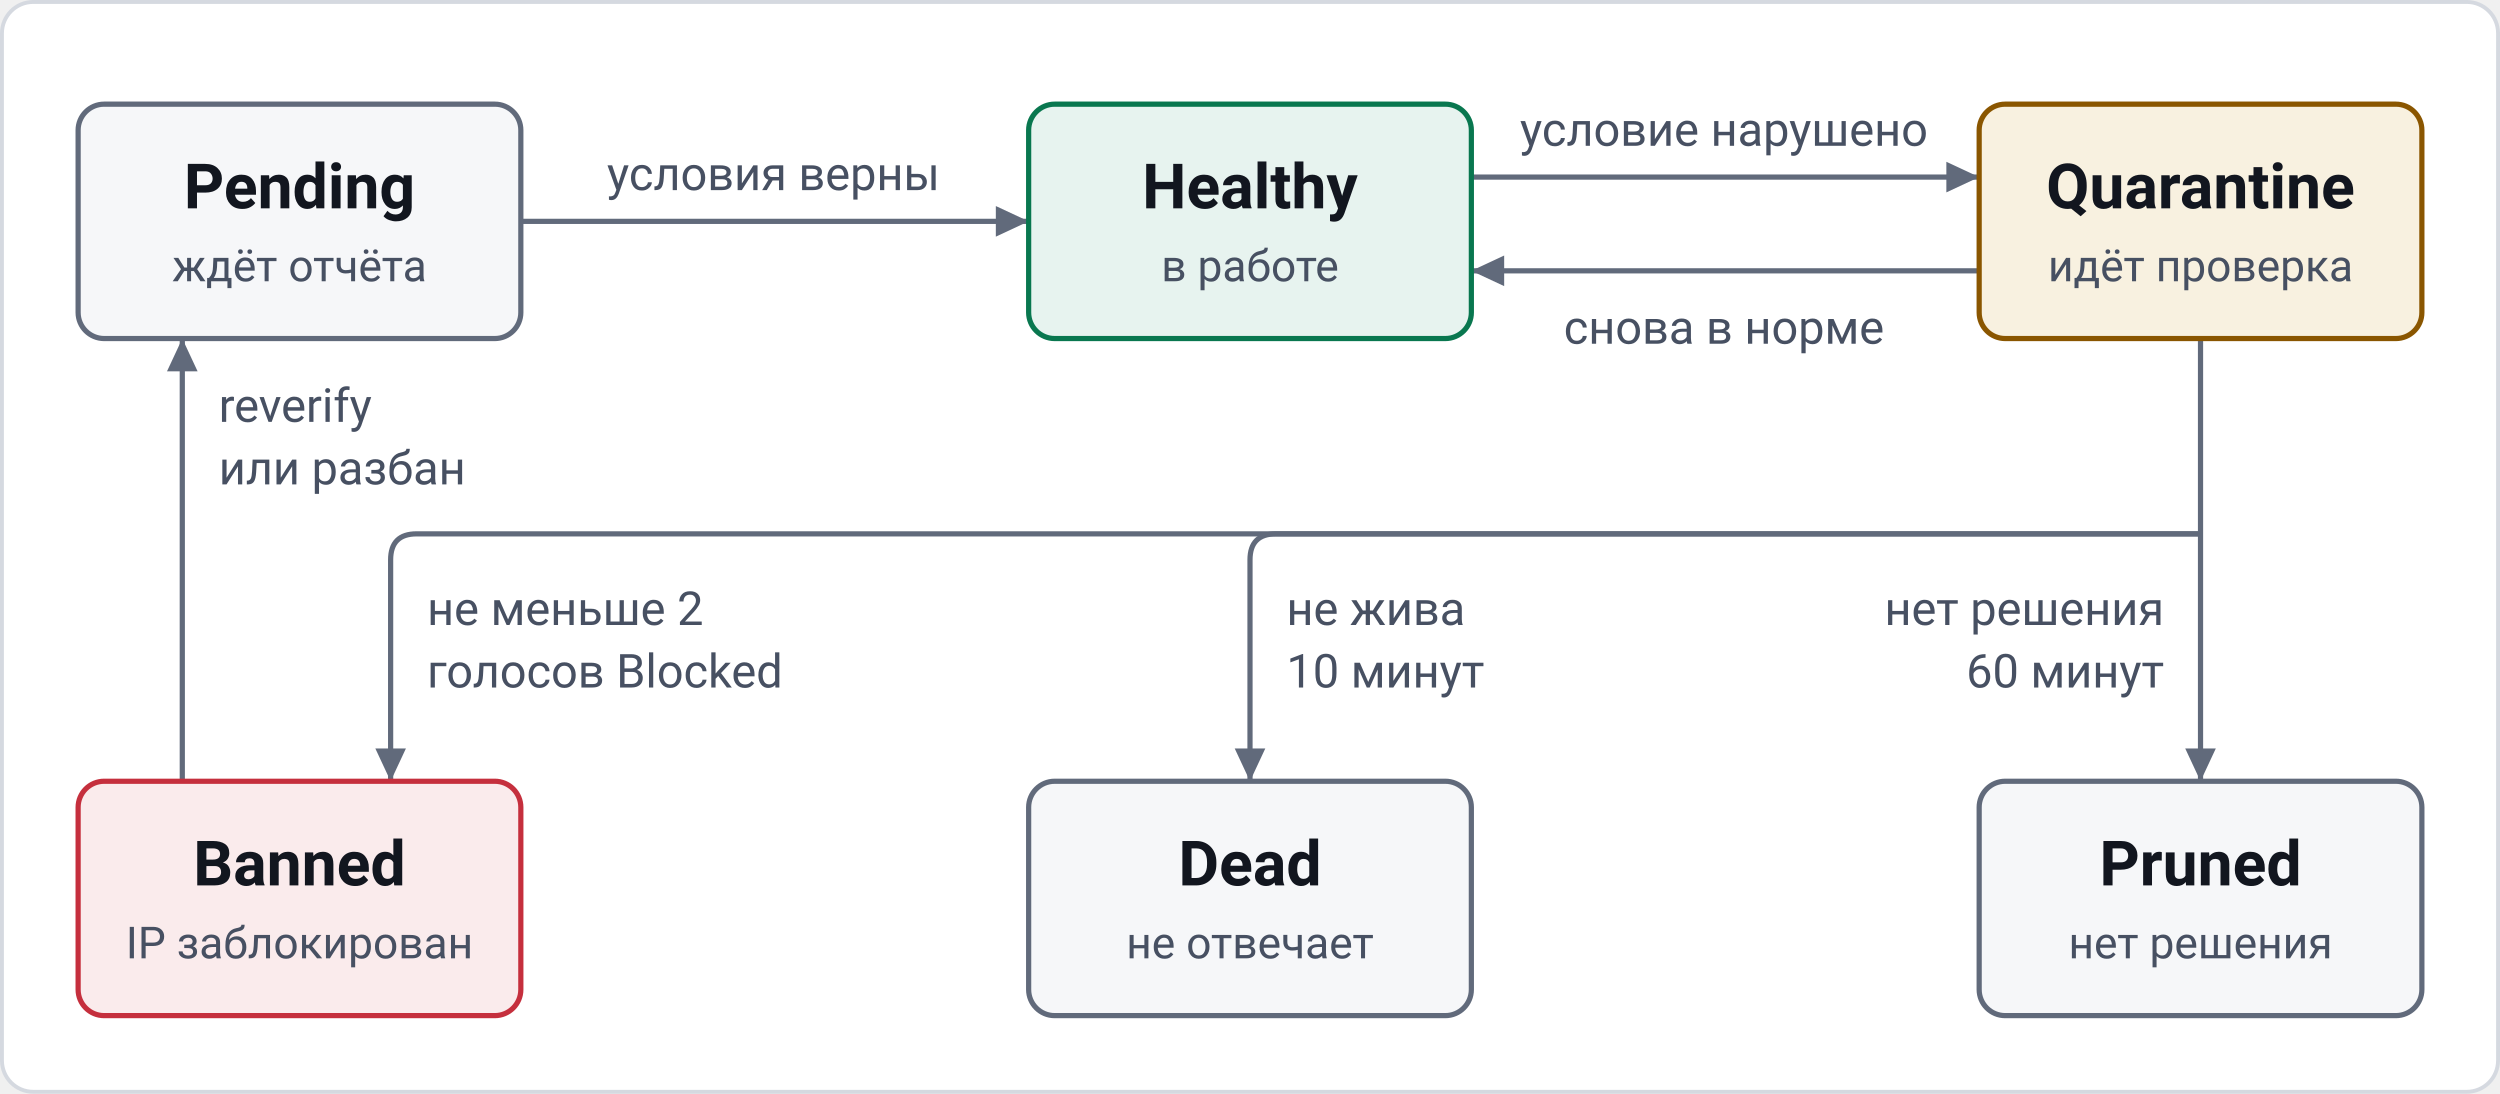
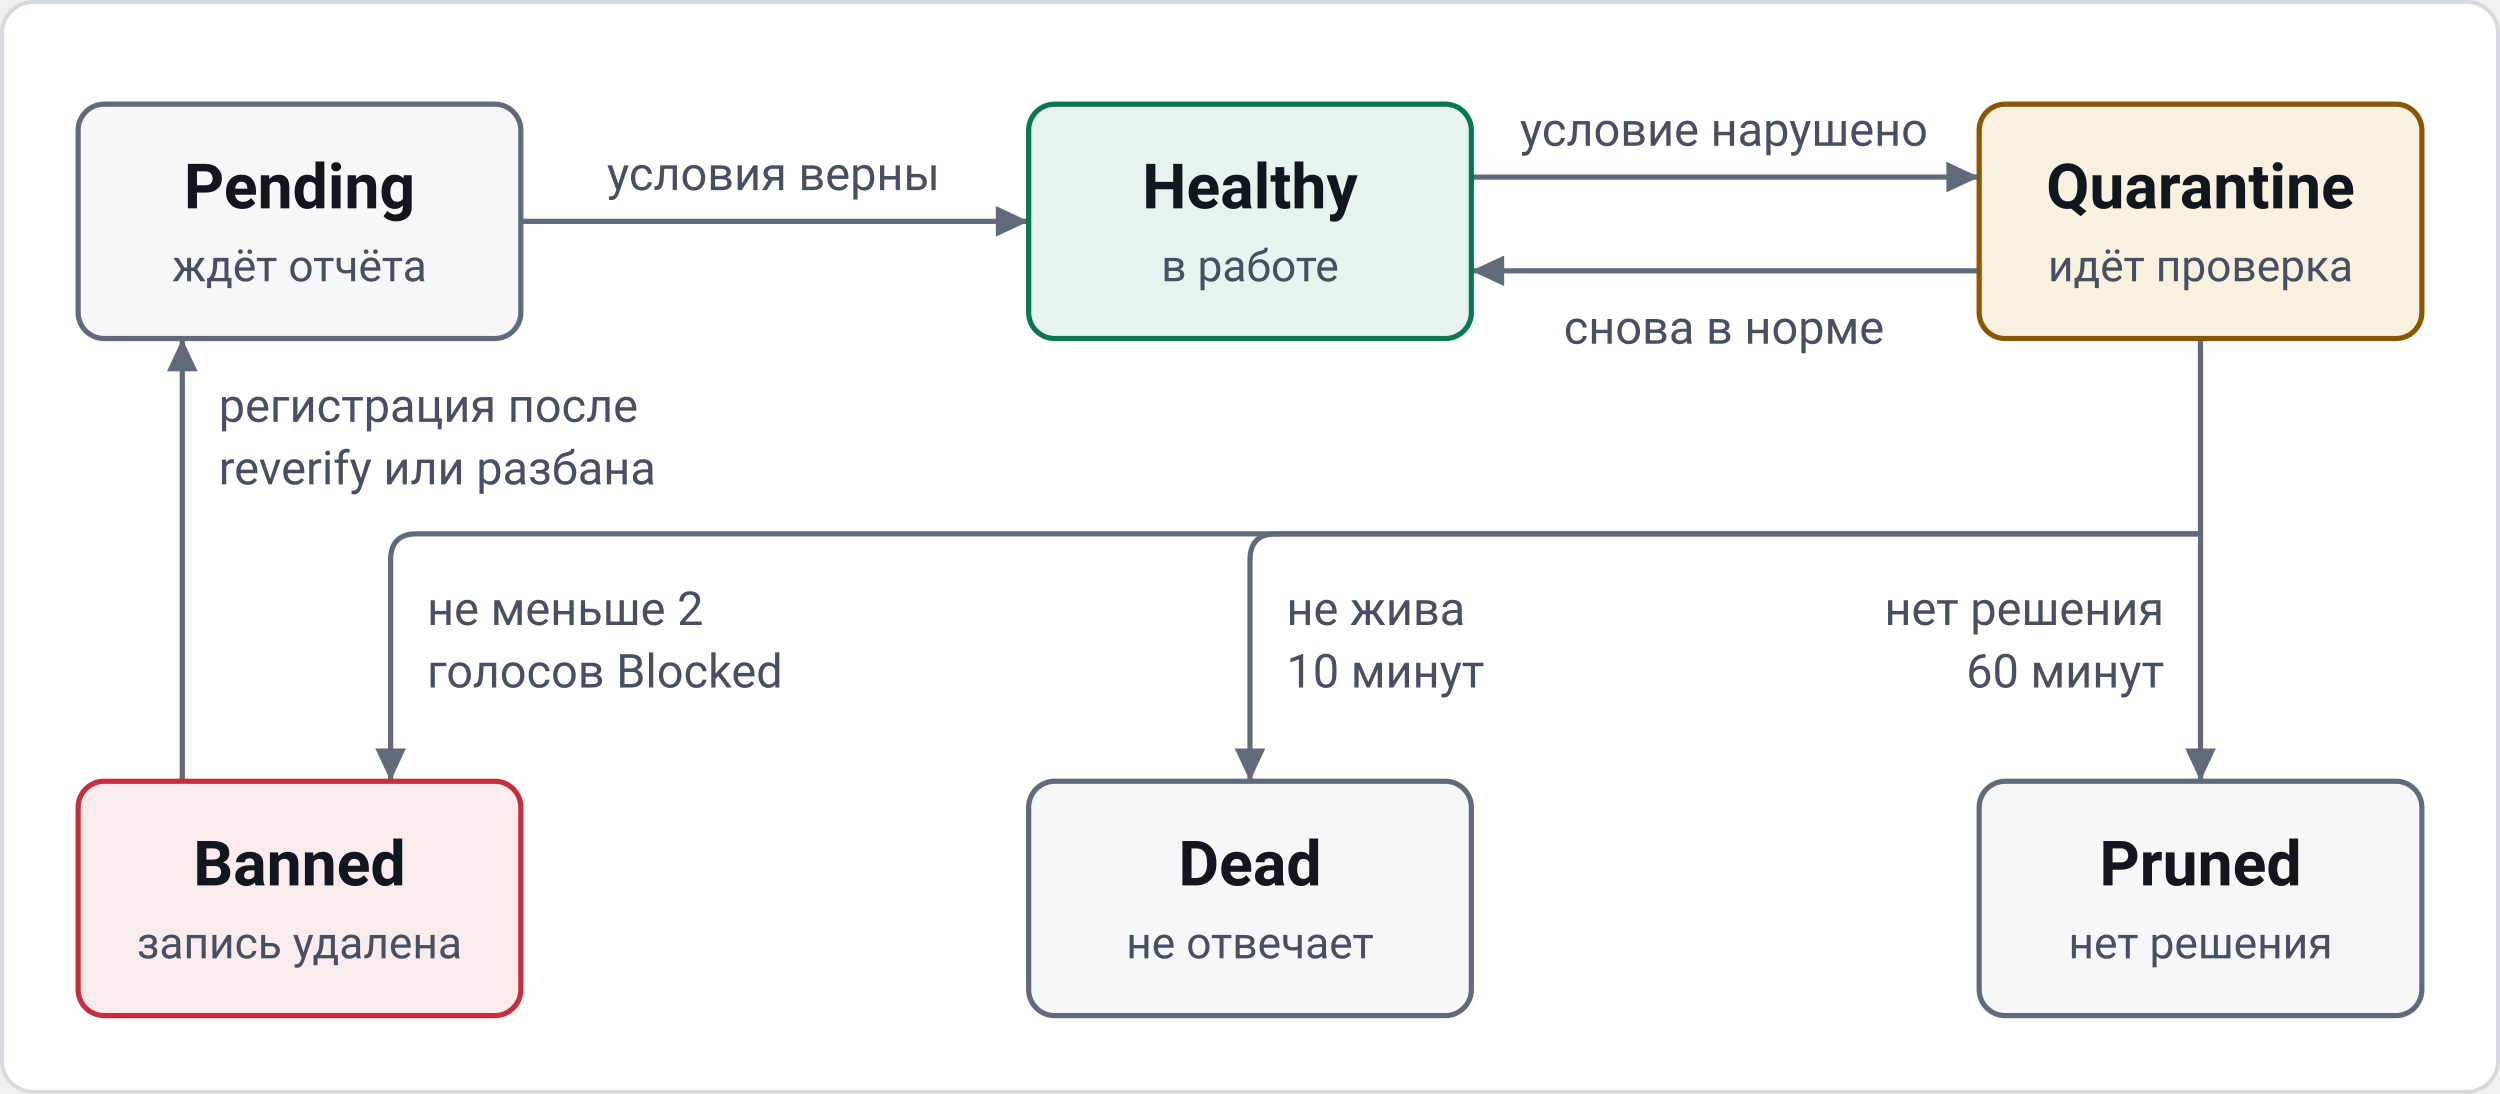
<svg xmlns="http://www.w3.org/2000/svg" viewBox="0 0 960 420" width="960" height="420" role="img" font-family="-apple-system, BlinkMacSystemFont, 'Segoe UI', Roboto, 'Helvetica Neue', Arial, sans-serif">
  <defs>
    <marker id="head" viewBox="0 0 10 10" refX="9" refY="5" markerWidth="7" markerHeight="7" orient="auto-start-reverse">
      <path d="M0 0.8 L9 5 L0 9.2 Z" fill="#616a7b" />
    </marker>
  </defs>
  <rect x="0.75" y="0.75" width="958.5" height="418.5" rx="12" fill="#ffffff" stroke="#d5d9e0" stroke-width="1.5" />
  <path d="M200 85 L395 85" fill="none" stroke="#616a7b" stroke-width="2" marker-end="url(#head)" />
  <path d="M565 68 L760 68" fill="none" stroke="#616a7b" stroke-width="2" marker-end="url(#head)" />
  <path d="M760 104 L565 104" fill="none" stroke="#616a7b" stroke-width="2" marker-end="url(#head)" />
  <path d="M845 130 L845 300" fill="none" stroke="#616a7b" stroke-width="2" marker-end="url(#head)" />
  <path d="M845 205 L490 205 Q480 205 480 215 L480 300" fill="none" stroke="#616a7b" stroke-width="2" marker-end="url(#head)" />
  <path d="M845 205 L160 205 Q150 205 150 215 L150 300" fill="none" stroke="#616a7b" stroke-width="2" marker-end="url(#head)" />
  <path d="M70 300 L70 130" fill="none" stroke="#616a7b" stroke-width="2" marker-end="url(#head)" />
  <rect x="30" y="40" width="170" height="90" rx="10" fill="#f6f7f9" stroke="#616a7b" stroke-width="2" />
  <rect x="395" y="40" width="170" height="90" rx="10" fill="#e7f3ef" stroke="#09774f" stroke-width="2" />
  <rect x="760" y="40" width="170" height="90" rx="10" fill="#f8f1e0" stroke="#8a5600" stroke-width="2" />
  <rect x="30" y="300" width="170" height="90" rx="10" fill="#faebec" stroke="#c52f3d" stroke-width="2" />
  <rect x="395" y="300" width="170" height="90" rx="10" fill="#f6f7f9" stroke="#616a7b" stroke-width="2" />
  <rect x="760" y="300" width="170" height="90" rx="10" fill="#f6f7f9" stroke="#616a7b" stroke-width="2" />
  <text x="115.0" y="80.0" font-size="24" font-weight="600" fill="#12161f" text-anchor="middle">Pending</text>
  <text x="115.0" y="108.0" font-size="17" font-weight="400" fill="#475062" text-anchor="middle">ждёт отчёта</text>
  <text x="480.0" y="80.0" font-size="24" font-weight="600" fill="#12161f" text-anchor="middle">Healthy</text>
  <text x="480.0" y="108.0" font-size="17" font-weight="400" fill="#475062" text-anchor="middle">в работе</text>
  <text x="845.0" y="80.0" font-size="24" font-weight="600" fill="#12161f" text-anchor="middle">Quarantine</text>
  <text x="845.0" y="108.0" font-size="17" font-weight="400" fill="#475062" text-anchor="middle">идёт проверка</text>
  <text x="297" y="73" font-size="18" font-weight="400" fill="#475062" text-anchor="middle">условия верны</text>
  <text x="662" y="56" font-size="18" font-weight="400" fill="#475062" text-anchor="middle">условие нарушено</text>
  <text x="662" y="132" font-size="18" font-weight="400" fill="#475062" text-anchor="middle">снова в норме</text>
  <text x="115.0" y="340.0" font-size="24" font-weight="600" fill="#12161f" text-anchor="middle">Banned</text>
-   <text x="115.0" y="368.0" font-size="17" font-weight="400" fill="#475062" text-anchor="middle">IP заблокирован</text>
+   <text x="115.0" y="368.0" font-size="17" font-weight="400" fill="#475062" text-anchor="middle">запись удалена</text>
  <text x="480.0" y="340.0" font-size="24" font-weight="600" fill="#12161f" text-anchor="middle">Dead</text>
  <text x="480.0" y="368.0" font-size="17" font-weight="400" fill="#475062" text-anchor="middle">не отвечает</text>
  <text x="845.0" y="340.0" font-size="24" font-weight="600" fill="#12161f" text-anchor="middle">Pruned</text>
  <text x="845.0" y="368.0" font-size="17" font-weight="400" fill="#475062" text-anchor="middle">нет решения</text>
  <text x="164" y="240" font-size="18" font-weight="400" fill="#475062" text-anchor="start">не меньше 2</text>
  <text x="164" y="264" font-size="18" font-weight="400" fill="#475062" text-anchor="start">голосов Blocked</text>
  <text x="494" y="240" font-size="18" font-weight="400" fill="#475062" text-anchor="start">не жива</text>
  <text x="494" y="264" font-size="18" font-weight="400" fill="#475062" text-anchor="start">10 минут</text>
  <text x="831" y="240" font-size="18" font-weight="400" fill="#475062" text-anchor="end">нет решения</text>
  <text x="831" y="264" font-size="18" font-weight="400" fill="#475062" text-anchor="end">60 минут</text>
-   <text x="84" y="162" font-size="18" font-weight="400" fill="#475062" text-anchor="start">reverify</text>
-   <text x="84" y="186" font-size="18" font-weight="400" fill="#475062" text-anchor="start">или разбан</text>
+   <text x="84" y="162" font-size="18" font-weight="400" fill="#475062" text-anchor="start">регистрация после</text>
+   <text x="84" y="186" font-size="18" font-weight="400" fill="#475062" text-anchor="start">reverify или разбана</text>
</svg>
